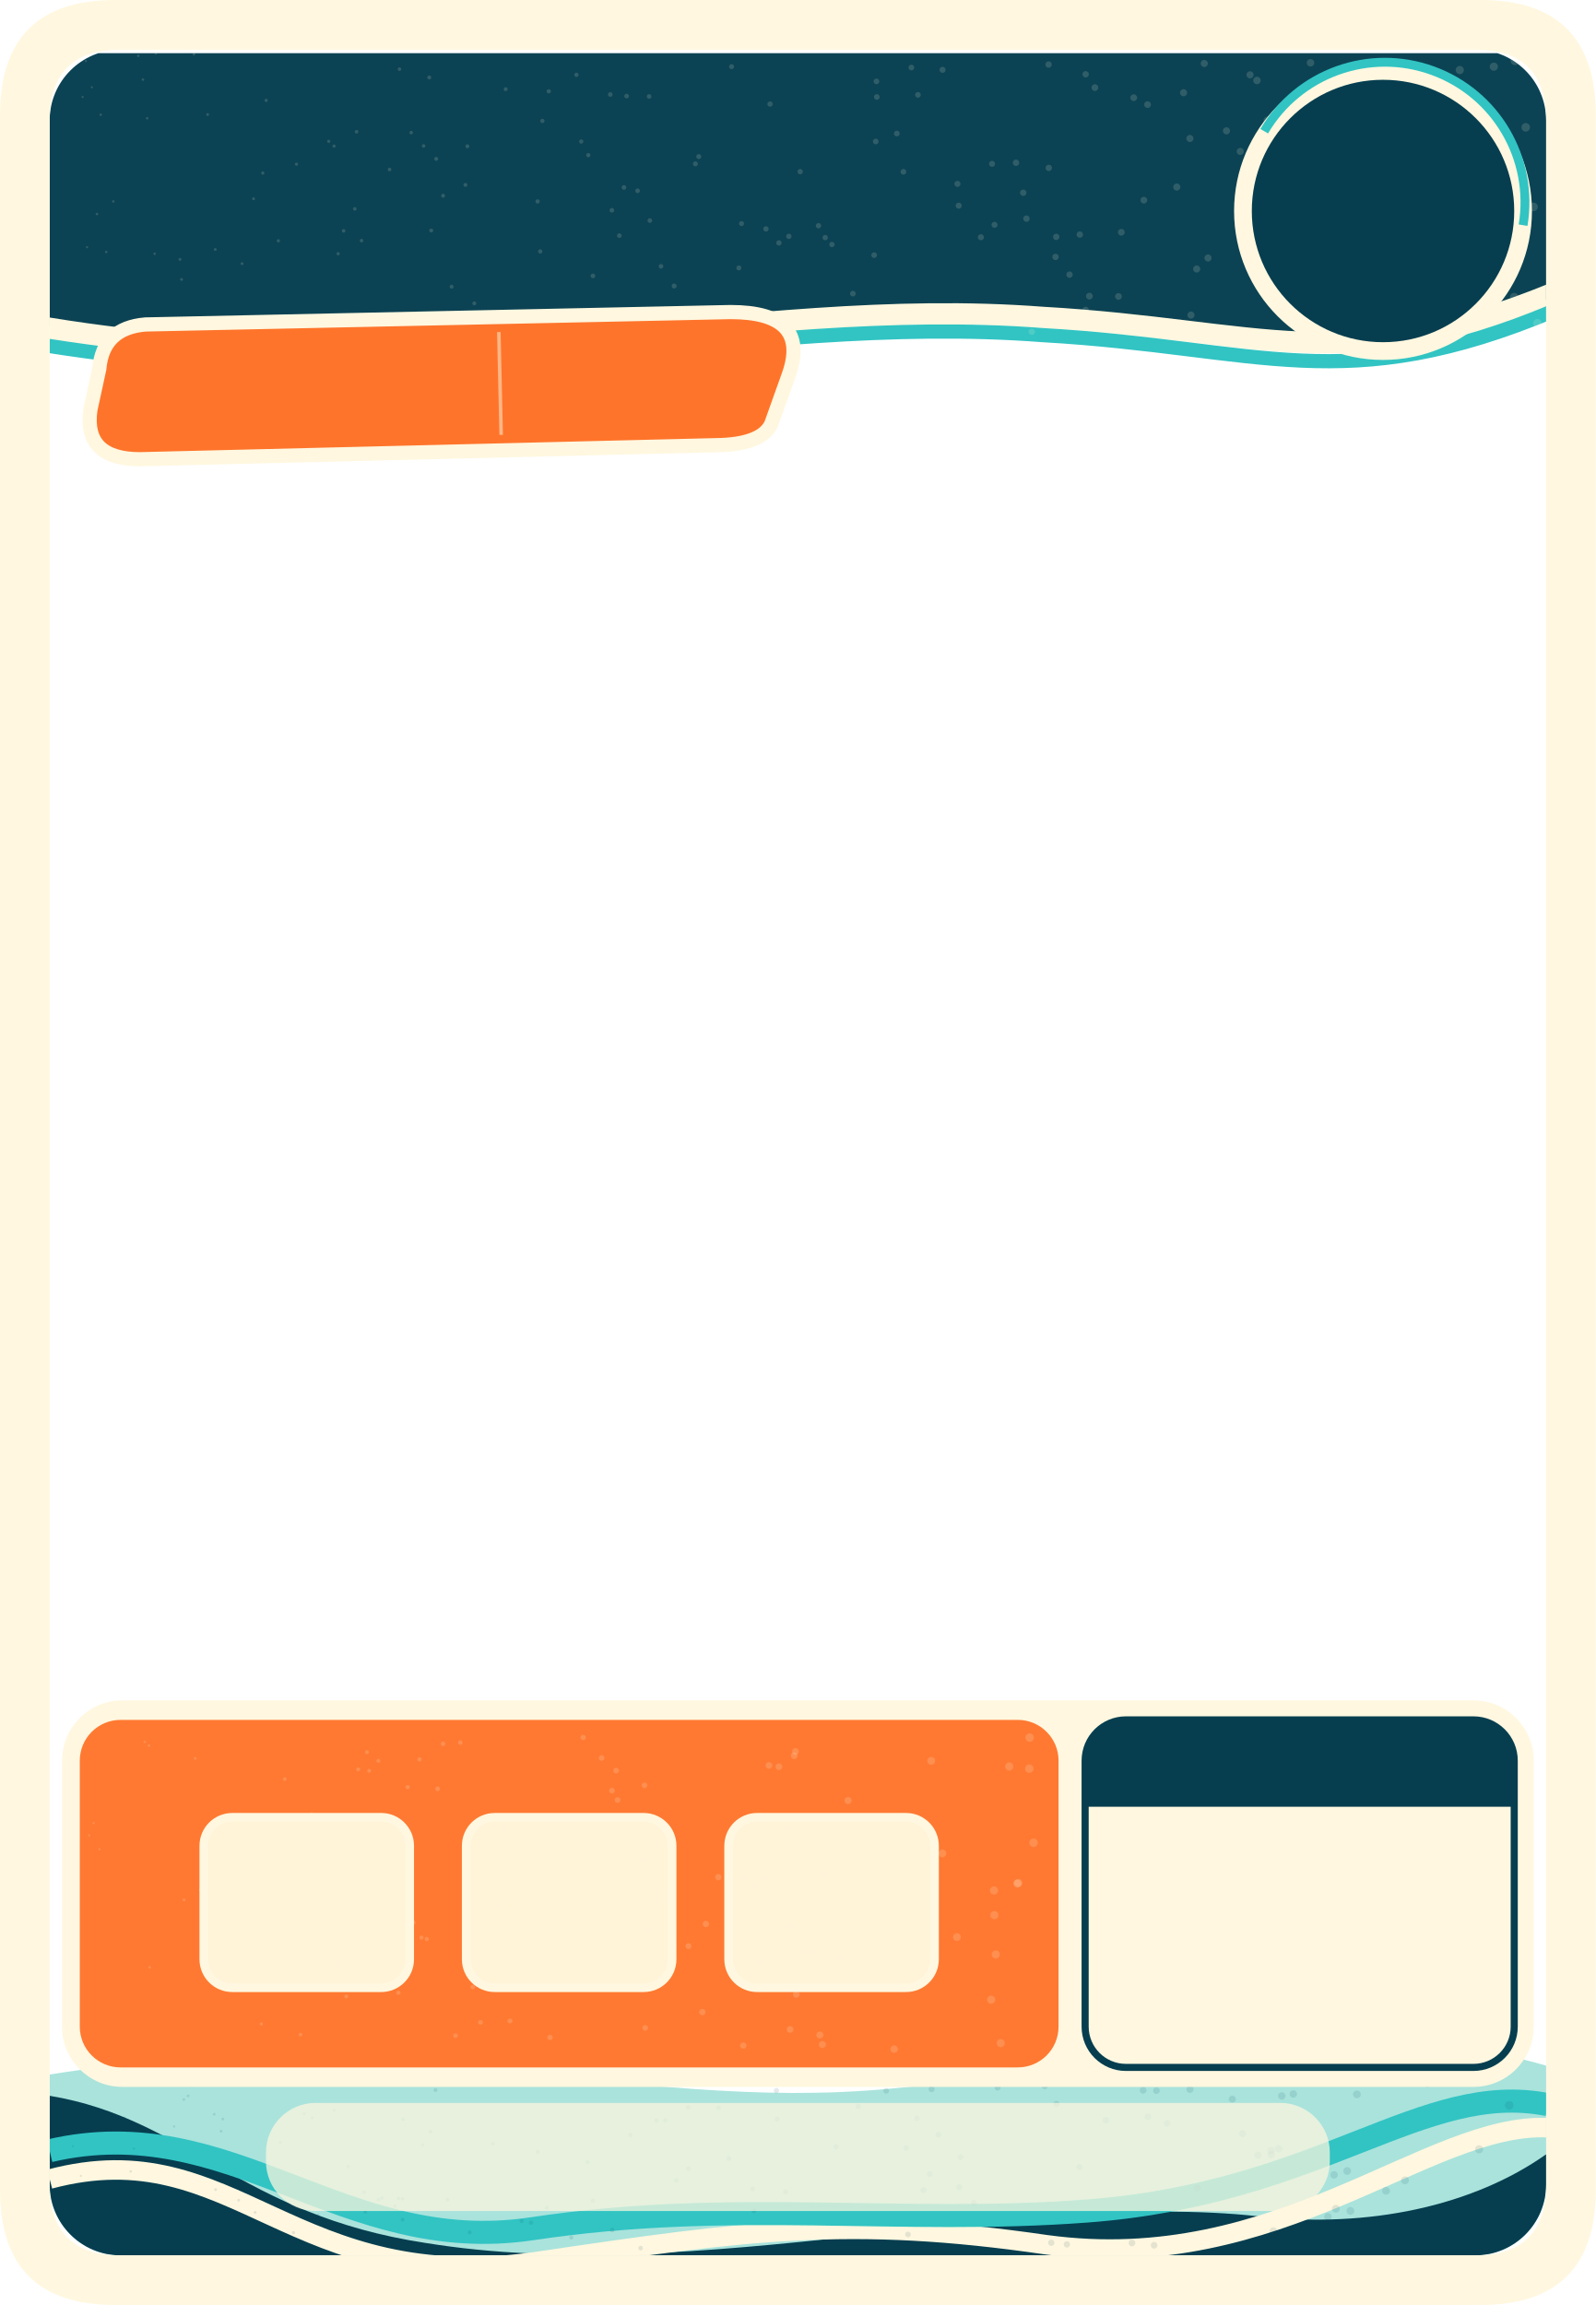
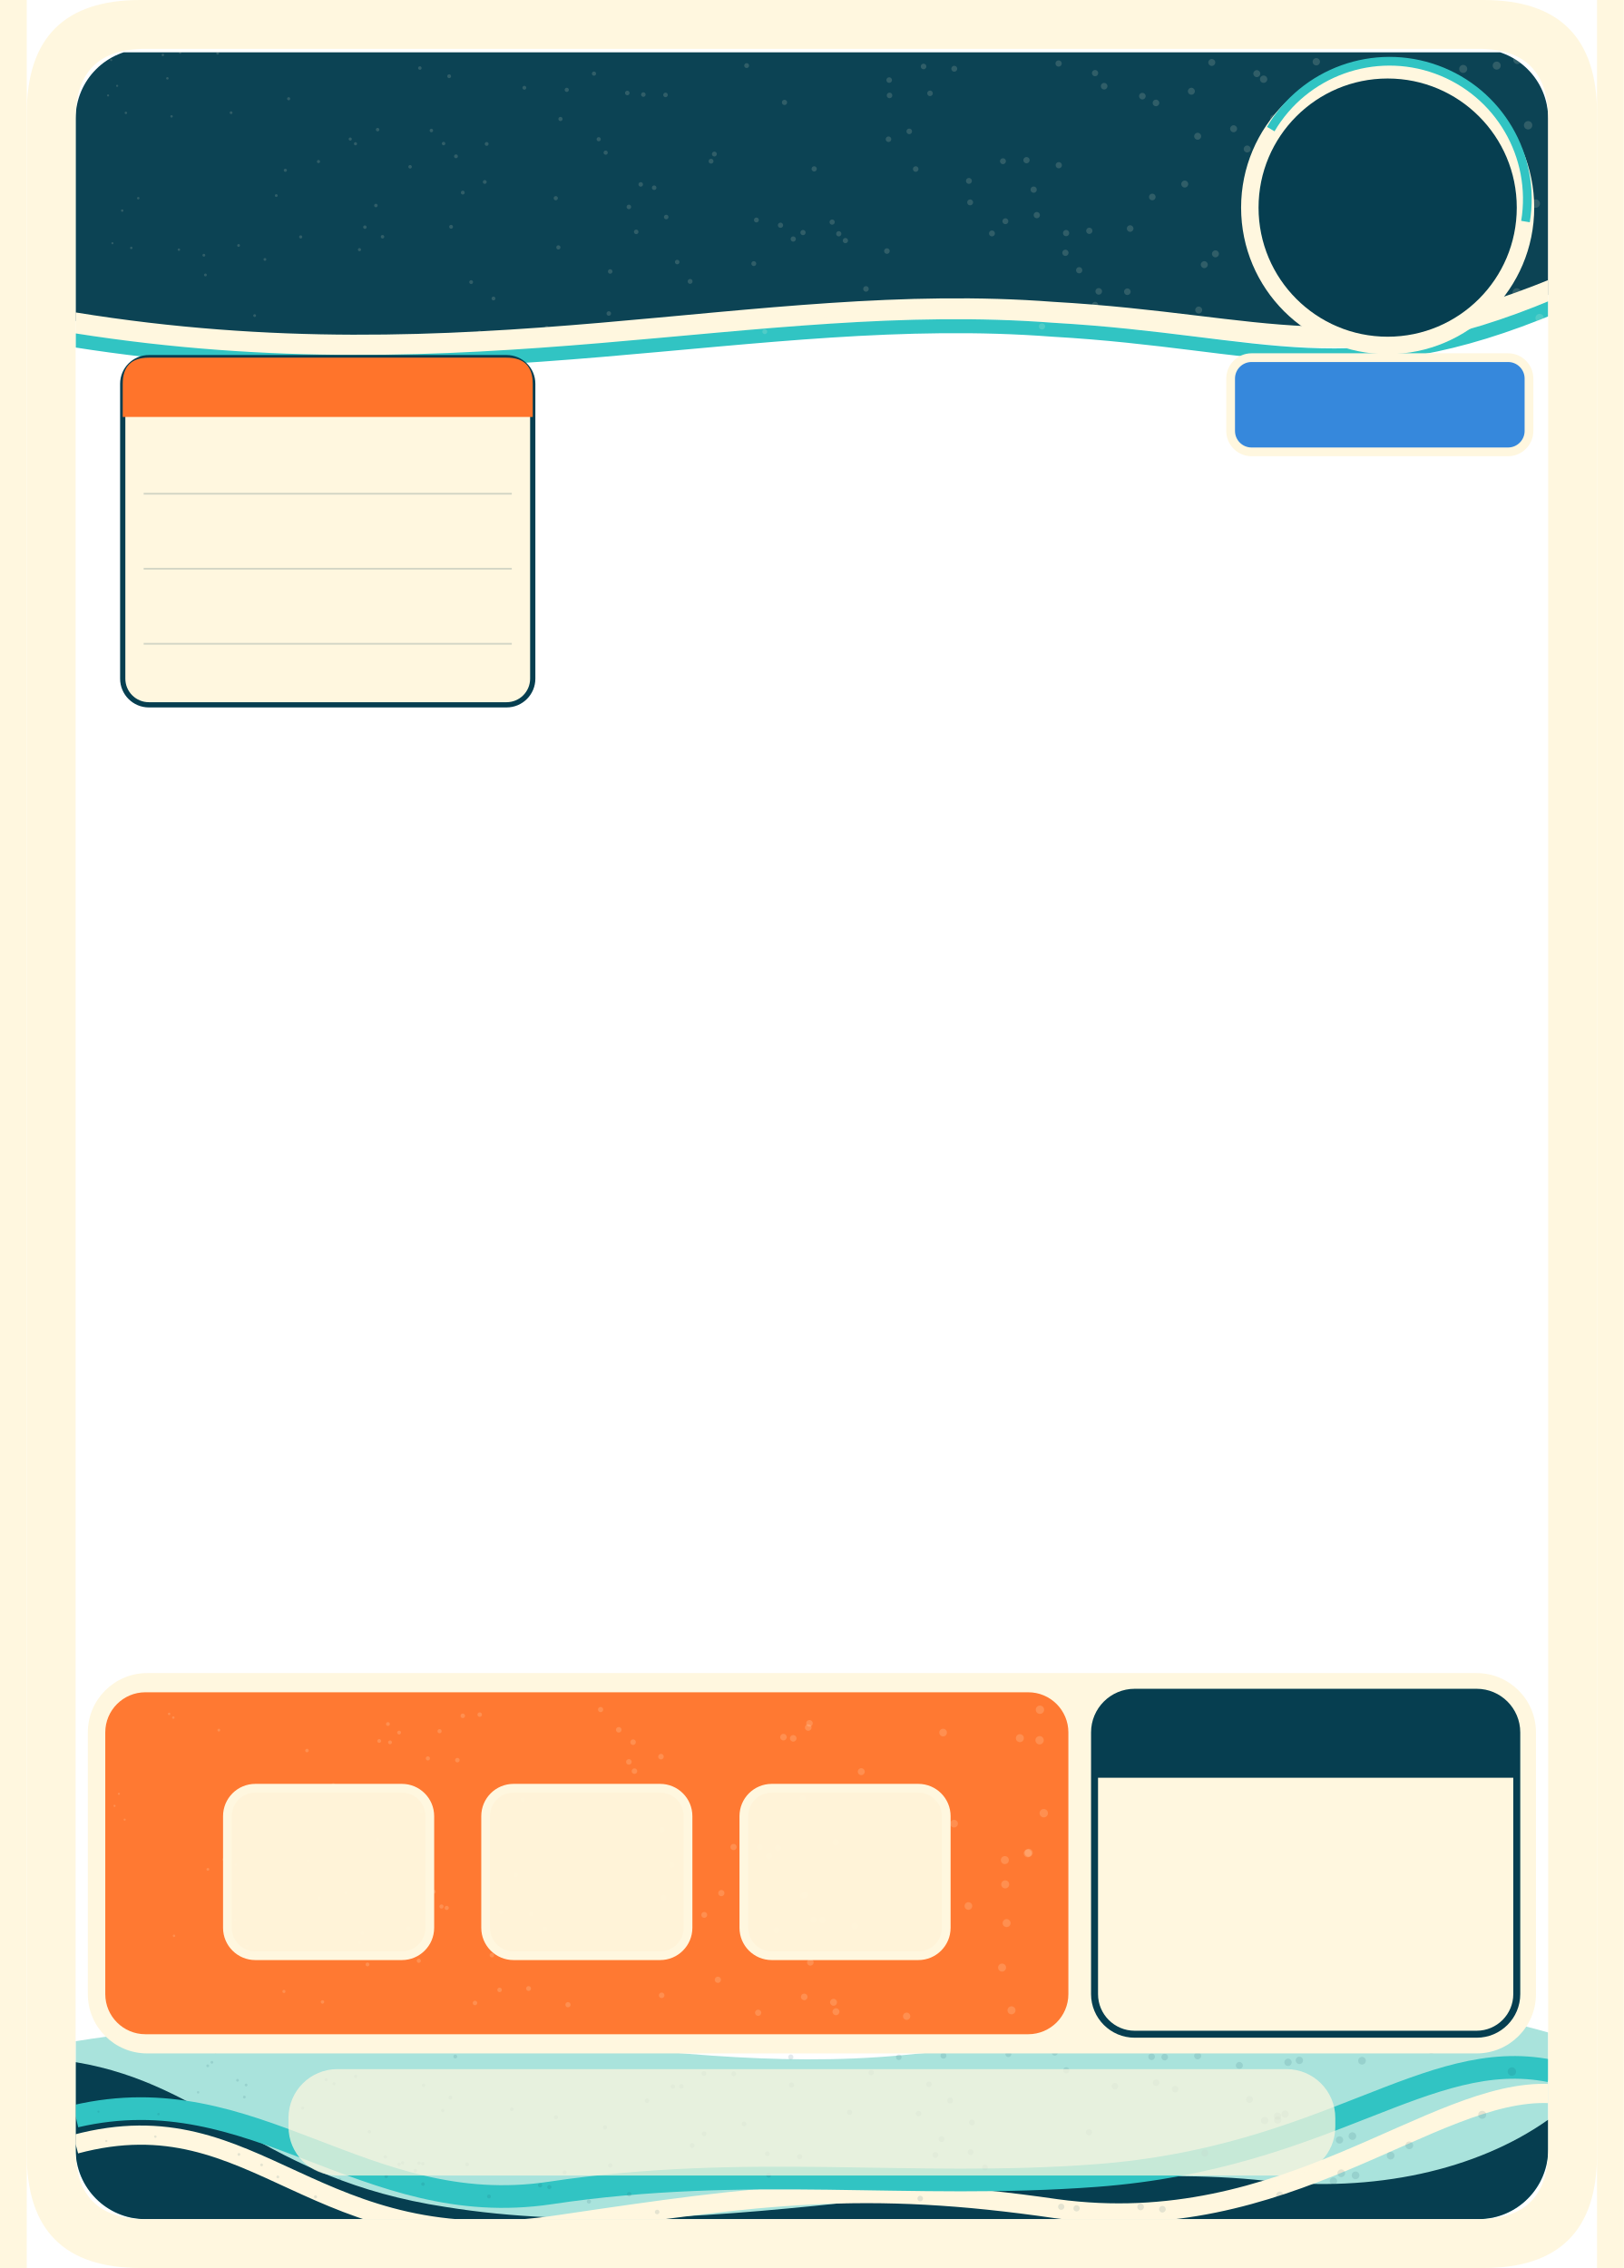
- <svg xmlns="http://www.w3.org/2000/svg" width="900" height="1300" viewBox="0 0 900 1300" role="img">
+ <svg xmlns="http://www.w3.org/2000/svg" width="1008" height="1408" viewBox="-15.341 0 930.682 1300" role="img">
  <defs>
    <clipPath id="inside">
      <rect x="28" y="28" width="844" height="1244" rx="40" />
    </clipPath>
    <clipPath id="score-cap">
      <rect x="612" y="970" width="242" height="196" rx="23" />
    </clipPath>
  </defs>
  <g clip-path="url(#inside)">
    <path d="M28 30H872V169C762 214 673 175 596 177C432 158 290 220 28 184Z" fill="#063e50" fill-opacity=".97" />
    <path d="M27 185C255 222 418 166 588 179C711 186 758 214 877 165" fill="none" stroke="#fff7df" stroke-width="12" />
    <path d="M27 195C255 231 418 176 588 189C711 196 758 225 877 175" fill="none" stroke="#31c4c3" stroke-width="8" />
    <circle cx="231.9" cy="74.8" r="1.0" fill="#fff7df" opacity="0.15" />
    <circle cx="325.1" cy="42.2" r="1.2" fill="#fff7df" opacity="0.15" />
    <circle cx="630.8" cy="167.2" r="1.9" fill="#fff7df" opacity="0.15" />
    <circle cx="101.5" cy="146.3" r="0.8" fill="#fff7df" opacity="0.15" />
    <circle cx="117.1" cy="64.6" r="0.8" fill="#fff7df" opacity="0.15" />
    <circle cx="691.7" cy="73.8" r="2.0" fill="#fff7df" opacity="0.15" />
    <circle cx="331.8" cy="87.5" r="1.2" fill="#fff7df" opacity="0.15" />
    <circle cx="465.4" cy="134.0" r="1.5" fill="#fff7df" opacity="0.15" />
    <circle cx="359.6" cy="107.6" r="1.3" fill="#fff7df" opacity="0.15" />
    <circle cx="591.5" cy="94.7" r="1.8" fill="#fff7df" opacity="0.15" />
    <circle cx="136.5" cy="148.7" r="0.8" fill="#fff7df" opacity="0.15" />
    <circle cx="679.2" cy="35.8" r="2.0" fill="#fff7df" opacity="0.15" />
    <circle cx="285.2" cy="50.3" r="1.1" fill="#fff7df" opacity="0.15" />
    <circle cx="514.0" cy="38.1" r="1.6" fill="#fff7df" opacity="0.15" />
    <circle cx="333.6" cy="179.7" r="1.3" fill="#fff7df" opacity="0.15" />
    <circle cx="707.7" cy="148.0" r="2.1" fill="#fff7df" opacity="0.15" />
    <circle cx="842.5" cy="37.6" r="2.3" fill="#fff7df" opacity="0.15" />
    <circle cx="334.4" cy="155.6" r="1.3" fill="#fff7df" opacity="0.15" />
    <circle cx="56.8" cy="64.7" r="0.7" fill="#fff7df" opacity="0.15" />
    <circle cx="752.0" cy="58.6" r="2.1" fill="#fff7df" opacity="0.15" />
    <circle cx="267.5" cy="171.1" r="1.1" fill="#fff7df" opacity="0.15" />
    <circle cx="660.7" cy="181.9" r="2.0" fill="#fff7df" opacity="0.15" />
    <circle cx="639.4" cy="55.1" r="1.9" fill="#fff7df" opacity="0.15" />
    <circle cx="418.2" cy="126.1" r="1.4" fill="#fff7df" opacity="0.15" />
    <circle cx="509.5" cy="96.9" r="1.6" fill="#fff7df" opacity="0.15" />
    <circle cx="243.2" cy="130.0" r="1.1" fill="#fff7df" opacity="0.15" />
    <circle cx="412.6" cy="37.6" r="1.4" fill="#fff7df" opacity="0.15" />
    <circle cx="667.5" cy="52.3" r="2.0" fill="#fff7df" opacity="0.15" />
    <circle cx="59.9" cy="142.1" r="0.7" fill="#fff7df" opacity="0.15" />
    <circle cx="366.5" cy="124.4" r="1.3" fill="#fff7df" opacity="0.15" />
    <circle cx="264.9" cy="191.2" r="1.1" fill="#fff7df" opacity="0.15" />
    <circle cx="150.1" cy="56.6" r="0.9" fill="#fff7df" opacity="0.15" />
    <circle cx="63.9" cy="113.6" r="0.7" fill="#fff7df" opacity="0.15" />
    <circle cx="263.6" cy="82.5" r="1.1" fill="#fff7df" opacity="0.15" />
    <circle cx="645.1" cy="112.9" r="1.9" fill="#fff7df" opacity="0.15" />
    <circle cx="200.1" cy="117.8" r="1.0" fill="#fff7df" opacity="0.15" />
    <circle cx="193.8" cy="130.2" r="1.0" fill="#fff7df" opacity="0.15" />
    <circle cx="353.4" cy="54.2" r="1.3" fill="#fff7df" opacity="0.15" />
    <circle cx="87.2" cy="143.1" r="0.7" fill="#fff7df" opacity="0.15" />
    <circle cx="854.4" cy="34.3" r="2.4" fill="#fff7df" opacity="0.15" />
    <circle cx="246.0" cy="89.6" r="1.1" fill="#fff7df" opacity="0.15" />
    <circle cx="699.5" cy="85.4" r="2.0" fill="#fff7df" opacity="0.15" />
    <circle cx="298.0" cy="188.0" r="1.2" fill="#fff7df" opacity="0.15" />
    <circle cx="493.0" cy="143.9" r="1.6" fill="#fff7df" opacity="0.15" />
    <circle cx="739.1" cy="35.4" r="2.1" fill="#fff7df" opacity="0.15" />
    <circle cx="573.0" cy="91.8" r="1.8" fill="#fff7df" opacity="0.15" />
    <circle cx="167.2" cy="92.6" r="0.9" fill="#fff7df" opacity="0.15" />
    <circle cx="782.5" cy="108.7" r="2.2" fill="#fff7df" opacity="0.15" />
    <circle cx="835.6" cy="129.6" r="2.3" fill="#fff7df" opacity="0.15" />
    <circle cx="796.0" cy="67.0" r="2.2" fill="#fff7df" opacity="0.15" />
    <circle cx="540.0" cy="103.7" r="1.7" fill="#fff7df" opacity="0.15" />
    <circle cx="121.4" cy="140.7" r="0.8" fill="#fff7df" opacity="0.15" />
    <circle cx="305.9" cy="68.2" r="1.2" fill="#fff7df" opacity="0.15" />
    <circle cx="469.2" cy="137.9" r="1.5" fill="#fff7df" opacity="0.15" />
    <circle cx="432.0" cy="129.1" r="1.5" fill="#fff7df" opacity="0.15" />
    <circle cx="788.6" cy="131.7" r="2.2" fill="#fff7df" opacity="0.15" />
    <circle cx="494.3" cy="45.9" r="1.6" fill="#fff7df" opacity="0.15" />
    <circle cx="681.3" cy="145.5" r="2.0" fill="#fff7df" opacity="0.15" />
    <circle cx="647.2" cy="59.0" r="1.9" fill="#fff7df" opacity="0.15" />
    <circle cx="394.1" cy="88.3" r="1.4" fill="#fff7df" opacity="0.15" />
    <circle cx="87.9" cy="30.1" r="0.7" fill="#fff7df" opacity="0.15" />
    <circle cx="80.6" cy="44.9" r="0.7" fill="#fff7df" opacity="0.15" />
    <circle cx="517.6" cy="179.0" r="1.6" fill="#fff7df" opacity="0.15" />
    <circle cx="392.2" cy="92.4" r="1.4" fill="#fff7df" opacity="0.15" />
    <circle cx="808.1" cy="97.7" r="2.3" fill="#fff7df" opacity="0.15" />
    <circle cx="790.0" cy="153.4" r="2.2" fill="#fff7df" opacity="0.15" />
    <circle cx="366.1" cy="54.4" r="1.3" fill="#fff7df" opacity="0.15" />
    <circle cx="577.1" cy="108.7" r="1.8" fill="#fff7df" opacity="0.15" />
    <circle cx="344.2" cy="53.3" r="1.3" fill="#fff7df" opacity="0.15" />
    <circle cx="303.2" cy="113.6" r="1.2" fill="#fff7df" opacity="0.15" />
    <circle cx="451.3" cy="96.8" r="1.5" fill="#fff7df" opacity="0.15" />
    <circle cx="560.9" cy="126.8" r="1.7" fill="#fff7df" opacity="0.15" />
    <circle cx="249.9" cy="110.4" r="1.1" fill="#fff7df" opacity="0.15" />
    <circle cx="444.9" cy="133.3" r="1.5" fill="#fff7df" opacity="0.15" />
    <circle cx="595.3" cy="144.9" r="1.8" fill="#fff7df" opacity="0.15" />
    <circle cx="674.9" cy="151.7" r="2.0" fill="#fff7df" opacity="0.15" />
    <circle cx="242.1" cy="43.7" r="1.1" fill="#fff7df" opacity="0.15" />
    <circle cx="632.4" cy="131.0" r="1.9" fill="#fff7df" opacity="0.15" />
    <circle cx="493.9" cy="79.8" r="1.6" fill="#fff7df" opacity="0.15" />
    <circle cx="612.3" cy="41.9" r="1.8" fill="#fff7df" opacity="0.15" />
    <circle cx="742.2" cy="52.5" r="2.1" fill="#fff7df" opacity="0.15" />
    <circle cx="639.9" cy="186.2" r="1.9" fill="#fff7df" opacity="0.15" />
    <circle cx="708.9" cy="45.4" r="2.1" fill="#fff7df" opacity="0.15" />
    <circle cx="854.0" cy="167.6" r="2.4" fill="#fff7df" opacity="0.15" />
    <circle cx="219.7" cy="95.6" r="1.0" fill="#fff7df" opacity="0.15" />
    <circle cx="266.0" cy="190.7" r="1.1" fill="#fff7df" opacity="0.15" />
    <circle cx="143.0" cy="112.1" r="0.8" fill="#fff7df" opacity="0.15" />
    <circle cx="157.0" cy="135.8" r="0.9" fill="#fff7df" opacity="0.15" />
    <circle cx="779.2" cy="126.8" r="2.2" fill="#fff7df" opacity="0.15" />
    <circle cx="102.4" cy="157.6" r="0.8" fill="#fff7df" opacity="0.15" />
    <circle cx="78.0" cy="31.5" r="0.7" fill="#fff7df" opacity="0.15" />
    <circle cx="864.9" cy="116.7" r="2.4" fill="#fff7df" opacity="0.15" />
    <circle cx="148.2" cy="97.6" r="0.9" fill="#fff7df" opacity="0.15" />
    <circle cx="46.6" cy="54.7" r="0.6" fill="#fff7df" opacity="0.15" />
    <circle cx="494.5" cy="54.7" r="1.6" fill="#fff7df" opacity="0.15" />
    <circle cx="201.1" cy="74.3" r="1.0" fill="#fff7df" opacity="0.15" />
    <circle cx="309.5" cy="51.5" r="1.2" fill="#fff7df" opacity="0.15" />
    <circle cx="595.7" cy="133.6" r="1.8" fill="#fff7df" opacity="0.15" />
    <circle cx="434.3" cy="58.7" r="1.5" fill="#fff7df" opacity="0.15" />
    <circle cx="304.7" cy="141.8" r="1.2" fill="#fff7df" opacity="0.15" />
    <circle cx="854.4" cy="146.9" r="2.4" fill="#fff7df" opacity="0.15" />
    <circle cx="203.9" cy="135.7" r="1.0" fill="#fff7df" opacity="0.15" />
    <circle cx="725.9" cy="61.3" r="2.1" fill="#fff7df" opacity="0.15" />
    <circle cx="48.4" cy="34.4" r="0.6" fill="#fff7df" opacity="0.15" />
    <circle cx="578.9" cy="123.3" r="1.8" fill="#fff7df" opacity="0.15" />
    <circle cx="461.6" cy="127.3" r="1.5" fill="#fff7df" opacity="0.15" />
    <circle cx="671.7" cy="177.7" r="2.0" fill="#fff7df" opacity="0.15" />
    <circle cx="559.5" cy="92.4" r="1.7" fill="#fff7df" opacity="0.15" />
    <circle cx="603.2" cy="154.9" r="1.8" fill="#fff7df" opacity="0.15" />
    <circle cx="617.5" cy="49.4" r="1.9" fill="#fff7df" opacity="0.15" />
    <circle cx="458.3" cy="183.4" r="1.5" fill="#fff7df" opacity="0.15" />
    <circle cx="83.0" cy="66.7" r="0.7" fill="#fff7df" opacity="0.15" />
    <circle cx="612.3" cy="174.8" r="1.8" fill="#fff7df" opacity="0.15" />
    <circle cx="762.9" cy="88.2" r="2.2" fill="#fff7df" opacity="0.15" />
    <circle cx="49.1" cy="139.4" r="0.6" fill="#fff7df" opacity="0.15" />
    <circle cx="867.1" cy="182.3" r="2.4" fill="#fff7df" opacity="0.15" />
    <circle cx="820.3" cy="100.5" r="2.3" fill="#fff7df" opacity="0.15" />
    <circle cx="238.9" cy="82.3" r="1.0" fill="#fff7df" opacity="0.15" />
    <circle cx="439.3" cy="137.0" r="1.5" fill="#fff7df" opacity="0.15" />
    <circle cx="351.9" cy="105.7" r="1.3" fill="#fff7df" opacity="0.15" />
    <circle cx="416.7" cy="151.1" r="1.4" fill="#fff7df" opacity="0.15" />
    <circle cx="505.8" cy="75.3" r="1.6" fill="#fff7df" opacity="0.15" />
    <circle cx="553.2" cy="133.8" r="1.7" fill="#fff7df" opacity="0.15" />
    <circle cx="259.5" cy="190.5" r="1.1" fill="#fff7df" opacity="0.15" />
    <circle cx="54.7" cy="120.7" r="0.7" fill="#fff7df" opacity="0.15" />
    <circle cx="714.7" cy="67.9" r="2.1" fill="#fff7df" opacity="0.15" />
    <circle cx="705.0" cy="42.2" r="2.0" fill="#fff7df" opacity="0.15" />
    <circle cx="827.6" cy="141.6" r="2.3" fill="#fff7df" opacity="0.15" />
    <circle cx="823.3" cy="39.5" r="2.3" fill="#fff7df" opacity="0.15" />
    <circle cx="262.5" cy="104.3" r="1.1" fill="#fff7df" opacity="0.15" />
    <circle cx="860.5" cy="71.8" r="2.4" fill="#fff7df" opacity="0.15" />
    <circle cx="345.1" cy="118.6" r="1.3" fill="#fff7df" opacity="0.15" />
    <circle cx="540.7" cy="116.0" r="1.7" fill="#fff7df" opacity="0.15" />
    <circle cx="768.5" cy="44.9" r="2.2" fill="#fff7df" opacity="0.15" />
    <circle cx="423.0" cy="190.1" r="1.4" fill="#fff7df" opacity="0.15" />
    <circle cx="830.3" cy="68.6" r="2.3" fill="#fff7df" opacity="0.15" />
    <circle cx="810.5" cy="122.1" r="2.3" fill="#fff7df" opacity="0.15" />
    <circle cx="753.8" cy="158.5" r="2.2" fill="#fff7df" opacity="0.15" />
    <circle cx="380.2" cy="161.3" r="1.4" fill="#fff7df" opacity="0.15" />
    <circle cx="531.6" cy="39.4" r="1.7" fill="#fff7df" opacity="0.15" />
    <circle cx="481.0" cy="165.6" r="1.6" fill="#fff7df" opacity="0.15" />
    <circle cx="663.7" cy="105.5" r="2.0" fill="#fff7df" opacity="0.15" />
    <circle cx="254.7" cy="161.7" r="1.1" fill="#fff7df" opacity="0.15" />
    <circle cx="130.6" cy="180.9" r="0.8" fill="#fff7df" opacity="0.15" />
    <circle cx="706.0" cy="95.4" r="2.0" fill="#fff7df" opacity="0.15" />
    <circle cx="591.4" cy="36.4" r="1.8" fill="#fff7df" opacity="0.15" />
    <circle cx="776.4" cy="189.5" r="2.2" fill="#fff7df" opacity="0.15" />
    <circle cx="808.0" cy="106.7" r="2.3" fill="#fff7df" opacity="0.15" />
    <circle cx="609.0" cy="132.3" r="1.8" fill="#fff7df" opacity="0.15" />
    <circle cx="785.8" cy="81.2" r="2.2" fill="#fff7df" opacity="0.15" />
    <circle cx="517.7" cy="53.5" r="1.6" fill="#fff7df" opacity="0.15" />
    <circle cx="51.8" cy="49.2" r="0.6" fill="#fff7df" opacity="0.15" />
    <circle cx="349.3" cy="132.9" r="1.3" fill="#fff7df" opacity="0.15" />
    <circle cx="740.4" cy="172.1" r="2.1" fill="#fff7df" opacity="0.15" />
    <circle cx="770.9" cy="99.1" r="2.2" fill="#fff7df" opacity="0.15" />
    <circle cx="327.8" cy="79.8" r="1.2" fill="#fff7df" opacity="0.15" />
    <circle cx="671.1" cy="78.1" r="2.0" fill="#fff7df" opacity="0.15" />
    <circle cx="225.3" cy="39.0" r="1.0" fill="#fff7df" opacity="0.15" />
    <circle cx="188.4" cy="82.4" r="0.9" fill="#fff7df" opacity="0.15" />
    <circle cx="372.8" cy="150.2" r="1.3" fill="#fff7df" opacity="0.15" />
    <circle cx="614.4" cy="167.0" r="1.9" fill="#fff7df" opacity="0.15" />
    <circle cx="581.9" cy="187.1" r="1.8" fill="#fff7df" opacity="0.15" />
    <circle cx="185.4" cy="79.7" r="0.9" fill="#fff7df" opacity="0.15" />
    <circle cx="190.7" cy="143.1" r="0.9" fill="#fff7df" opacity="0.15" />
    <circle cx="109.4" cy="30.5" r="0.8" fill="#fff7df" opacity="0.15" />
-     <path d="M82 183L412 176Q457 176 445 211L435 239Q430 250 407 251L79 259Q47 259 51 231L56 208Q58 185 82 183Z" fill="#ff742b" stroke="#fff7df" stroke-width="8" />
-     <g transform="rotate(-1.3 250 217)">
-       <path d="M282 188V246" stroke="#fff7df" stroke-width="2" opacity=".5" />
-     </g>
+     <rect x="55" y="205" width="235" height="199" rx="15" fill="#fff7df" stroke="#063e50" stroke-width="3" />
+     <path d="M70 205H275Q290 205 290 220V239H55V220Q55 205 70 205" fill="#ff742b" />
+     <path d="M67 283H278" stroke="#063e50" stroke-opacity=".18" />
+     <path d="M67 326H278" stroke="#063e50" stroke-opacity=".18" />
+     <path d="M67 369H278" stroke="#063e50" stroke-opacity=".18" />
+     <rect x="690" y="205" width="171" height="54" rx="12" fill="#3688dc" stroke="#fff7df" stroke-width="5" />
    <circle cx="780" cy="119" r="79" fill="#063e50" stroke="#fff7df" stroke-width="10" />
    <path d="M713 74A79 79 0 0 1 859 127" fill="none" stroke="#31c4c3" stroke-width="5" />
    <path d="M28 1170C223 1139 354 1192 502 1178C652 1164 750 1130 872 1165V1273H28Z" fill="#a6e2da" fill-opacity=".96" />
    <path d="M28 1182C106 1195 135 1249 240 1265C394 1290 574 1235 710 1250C772 1257 831 1244 872 1215V1273H28Z" fill="#063e50" />
    <path d="M28 1229C133 1201 164 1297 306 1275C421 1258 480 1250 590 1266C722 1284 805 1197 873 1200" stroke="#fff7df" stroke-width="11" fill="none" />
    <path d="M28 1213C131 1189 193 1273 300 1257C413 1240 507 1255 613 1247C746 1237 802 1173 873 1187" stroke="#31c4c3" stroke-width="13" fill="none" />
    <circle cx="245.6" cy="1178.8" r="1.1" fill="#063e50" opacity="0.11" />
    <circle cx="121.6" cy="1234.9" r="0.8" fill="#063e50" opacity="0.11" />
    <circle cx="623.7" cy="1195.8" r="1.9" fill="#063e50" opacity="0.11" />
    <circle cx="188.5" cy="1190.2" r="0.9" fill="#063e50" opacity="0.11" />
    <circle cx="424.5" cy="1234.5" r="1.4" fill="#063e50" opacity="0.11" />
    <circle cx="739.1" cy="1173.4" r="2.1" fill="#063e50" opacity="0.11" />
    <circle cx="355.5" cy="1204.1" r="1.3" fill="#063e50" opacity="0.11" />
    <circle cx="120.8" cy="1192.4" r="0.8" fill="#063e50" opacity="0.11" />
    <circle cx="722.9" cy="1182.1" r="2.1" fill="#063e50" opacity="0.11" />
    <circle cx="205.5" cy="1236.3" r="1.0" fill="#063e50" opacity="0.11" />
    <circle cx="158.1" cy="1208.3" r="0.9" fill="#063e50" opacity="0.11" />
    <circle cx="805.0" cy="1174.9" r="2.3" fill="#063e50" opacity="0.11" />
    <circle cx="227.0" cy="1240.2" r="1.0" fill="#063e50" opacity="0.11" />
    <circle cx="658.2" cy="1197.5" r="1.9" fill="#063e50" opacity="0.11" />
    <circle cx="345.3" cy="1257.7" r="1.3" fill="#063e50" opacity="0.11" />
    <circle cx="438.3" cy="1195.1" r="1.5" fill="#063e50" opacity="0.11" />
    <circle cx="388.2" cy="1223.1" r="1.4" fill="#063e50" opacity="0.11" />
    <circle cx="73.7" cy="1224.7" r="0.7" fill="#063e50" opacity="0.11" />
    <circle cx="36.7" cy="1246.1" r="0.6" fill="#063e50" opacity="0.11" />
    <circle cx="529.2" cy="1204.0" r="1.7" fill="#063e50" opacity="0.11" />
    <circle cx="70.2" cy="1194.3" r="0.7" fill="#063e50" opacity="0.11" />
    <circle cx="242.8" cy="1202.3" r="1.1" fill="#063e50" opacity="0.11" />
    <circle cx="106.1" cy="1182.1" r="0.8" fill="#063e50" opacity="0.11" />
    <circle cx="143.9" cy="1247.8" r="0.8" fill="#063e50" opacity="0.11" />
    <circle cx="98.2" cy="1199.3" r="0.7" fill="#063e50" opacity="0.11" />
    <circle cx="308.3" cy="1245.2" r="1.2" fill="#063e50" opacity="0.11" />
    <circle cx="512.1" cy="1260.2" r="1.6" fill="#063e50" opacity="0.11" />
    <circle cx="75.5" cy="1211.8" r="0.7" fill="#063e50" opacity="0.11" />
    <circle cx="511.1" cy="1211.5" r="1.6" fill="#063e50" opacity="0.11" />
    <circle cx="224.8" cy="1239.9" r="1.0" fill="#063e50" opacity="0.11" />
    <circle cx="411.1" cy="1217.4" r="1.4" fill="#063e50" opacity="0.11" />
    <circle cx="134.6" cy="1240.9" r="0.8" fill="#063e50" opacity="0.11" />
    <circle cx="595.8" cy="1186.7" r="1.8" fill="#063e50" opacity="0.11" />
    <circle cx="701.5" cy="1268.4" r="2.0" fill="#063e50" opacity="0.11" />
    <circle cx="213.4" cy="1240.6" r="1.0" fill="#063e50" opacity="0.11" />
    <circle cx="484.0" cy="1188.0" r="1.6" fill="#063e50" opacity="0.11" />
    <circle cx="864.2" cy="1227.9" r="2.4" fill="#063e50" opacity="0.11" />
    <circle cx="467.3" cy="1265.3" r="1.5" fill="#063e50" opacity="0.11" />
    <circle cx="541.0" cy="1233.6" r="1.7" fill="#063e50" opacity="0.11" />
    <circle cx="294.2" cy="1252.6" r="1.2" fill="#063e50" opacity="0.11" />
    <circle cx="252.4" cy="1240.6" r="1.1" fill="#063e50" opacity="0.11" />
    <circle cx="98.1" cy="1248.1" r="0.7" fill="#063e50" opacity="0.11" />
    <circle cx="608.8" cy="1222.2" r="1.8" fill="#063e50" opacity="0.11" />
    <circle cx="443.0" cy="1236.2" r="1.5" fill="#063e50" opacity="0.11" />
    <circle cx="303.3" cy="1213.6" r="1.2" fill="#063e50" opacity="0.11" />
    <circle cx="647.3" cy="1193.8" r="1.9" fill="#063e50" opacity="0.11" />
    <circle cx="227.1" cy="1251.9" r="1.0" fill="#063e50" opacity="0.11" />
    <circle cx="176.1" cy="1194.4" r="0.9" fill="#063e50" opacity="0.11" />
    <circle cx="370.3" cy="1196.0" r="1.3" fill="#063e50" opacity="0.11" />
    <circle cx="437.9" cy="1179.1" r="1.5" fill="#063e50" opacity="0.11" />
    <circle cx="388.1" cy="1188.5" r="1.4" fill="#063e50" opacity="0.11" />
    <circle cx="331.4" cy="1219.4" r="1.2" fill="#063e50" opacity="0.11" />
    <circle cx="644.7" cy="1178.9" r="1.9" fill="#063e50" opacity="0.11" />
    <circle cx="98.0" cy="1268.9" r="0.7" fill="#063e50" opacity="0.11" />
    <circle cx="753.4" cy="1245.7" r="2.2" fill="#063e50" opacity="0.11" />
    <circle cx="525.4" cy="1178.3" r="1.7" fill="#063e50" opacity="0.11" />
    <circle cx="405.2" cy="1188.7" r="1.4" fill="#063e50" opacity="0.11" />
    <circle cx="718.2" cy="1258.3" r="2.1" fill="#063e50" opacity="0.11" />
    <circle cx="765.3" cy="1181.2" r="2.2" fill="#063e50" opacity="0.11" />
    <circle cx="381.4" cy="1229.8" r="1.4" fill="#063e50" opacity="0.11" />
    <circle cx="729.4" cy="1181.0" r="2.1" fill="#063e50" opacity="0.11" />
    <circle cx="171.6" cy="1192.1" r="0.9" fill="#063e50" opacity="0.11" />
    <circle cx="179.4" cy="1249.3" r="0.9" fill="#063e50" opacity="0.11" />
    <circle cx="601.7" cy="1265.8" r="1.8" fill="#063e50" opacity="0.11" />
    <circle cx="748.9" cy="1250.2" r="2.1" fill="#063e50" opacity="0.11" />
    <circle cx="196.4" cy="1221.9" r="1.0" fill="#063e50" opacity="0.11" />
    <circle cx="700.8" cy="1203.4" r="2.0" fill="#063e50" opacity="0.11" />
    <circle cx="520.8" cy="1235.2" r="1.7" fill="#063e50" opacity="0.11" />
    <circle cx="45.6" cy="1227.2" r="0.6" fill="#063e50" opacity="0.11" />
    <circle cx="721.2" cy="1211.8" r="2.1" fill="#063e50" opacity="0.11" />
    <circle cx="322.2" cy="1261.9" r="1.2" fill="#063e50" opacity="0.11" />
    <circle cx="541.7" cy="1216.6" r="1.7" fill="#063e50" opacity="0.11" />
    <circle cx="471.6" cy="1210.8" r="1.5" fill="#063e50" opacity="0.11" />
    <circle cx="752.4" cy="1226.6" r="2.1" fill="#063e50" opacity="0.11" />
    <circle cx="524.3" cy="1226.1" r="1.7" fill="#063e50" opacity="0.11" />
    <circle cx="215.4" cy="1239.7" r="1.0" fill="#063e50" opacity="0.11" />
    <circle cx="671.1" cy="1178.4" r="2.0" fill="#063e50" opacity="0.11" />
    <circle cx="784.2" cy="1253.4" r="2.2" fill="#063e50" opacity="0.11" />
    <circle cx="299.5" cy="1253.6" r="1.2" fill="#063e50" opacity="0.11" />
    <circle cx="361.3" cy="1267.9" r="1.3" fill="#063e50" opacity="0.11" />
    <circle cx="104.7" cy="1221.3" r="0.8" fill="#063e50" opacity="0.11" />
    <circle cx="851.2" cy="1187.4" r="2.4" fill="#063e50" opacity="0.11" />
    <circle cx="517.1" cy="1194.7" r="1.6" fill="#063e50" opacity="0.11" />
    <circle cx="831.9" cy="1238.7" r="2.3" fill="#063e50" opacity="0.11" />
    <circle cx="816.2" cy="1270.9" r="2.3" fill="#063e50" opacity="0.11" />
    <circle cx="103.7" cy="1184.1" r="0.8" fill="#063e50" opacity="0.11" />
    <circle cx="151.8" cy="1172.4" r="0.9" fill="#063e50" opacity="0.11" />
    <circle cx="638.4" cy="1265.0" r="1.9" fill="#063e50" opacity="0.11" />
    <circle cx="222.7" cy="1244.2" r="1.0" fill="#063e50" opacity="0.11" />
    <circle cx="425.2" cy="1246.8" r="1.4" fill="#063e50" opacity="0.11" />
    <circle cx="334.4" cy="1241.2" r="1.3" fill="#063e50" opacity="0.11" />
    <circle cx="440.0" cy="1173.5" r="1.5" fill="#063e50" opacity="0.11" />
    <circle cx="125.7" cy="1195.1" r="0.8" fill="#063e50" opacity="0.11" />
    <circle cx="652.2" cy="1179.1" r="1.9" fill="#063e50" opacity="0.11" />
    <circle cx="264.9" cy="1259.0" r="1.1" fill="#063e50" opacity="0.11" />
    <circle cx="675.2" cy="1234.1" r="2.0" fill="#063e50" opacity="0.11" />
    <circle cx="866.3" cy="1266.3" r="2.4" fill="#063e50" opacity="0.11" />
    <circle cx="717.0" cy="1215.2" r="2.1" fill="#063e50" opacity="0.11" />
    <circle cx="108.2" cy="1176.2" r="0.8" fill="#063e50" opacity="0.11" />
    <circle cx="375.2" cy="1195.9" r="1.3" fill="#063e50" opacity="0.11" />
    <circle cx="781.7" cy="1235.6" r="2.2" fill="#063e50" opacity="0.11" />
    <circle cx="592.9" cy="1264.9" r="1.8" fill="#063e50" opacity="0.11" />
    <circle cx="792.4" cy="1229.7" r="2.2" fill="#063e50" opacity="0.11" />
    <circle cx="860.9" cy="1235.1" r="2.4" fill="#063e50" opacity="0.11" />
    <circle cx="124.7" cy="1202.0" r="0.8" fill="#063e50" opacity="0.11" />
    <circle cx="761.6" cy="1246.9" r="2.2" fill="#063e50" opacity="0.11" />
    <circle cx="709.5" cy="1215.5" r="2.1" fill="#063e50" opacity="0.11" />
    <circle cx="41.1" cy="1210.4" r="0.6" fill="#063e50" opacity="0.11" />
    <circle cx="206.0" cy="1247.5" r="1.0" fill="#063e50" opacity="0.11" />
    <circle cx="843.3" cy="1171.2" r="2.3" fill="#063e50" opacity="0.11" />
    <circle cx="238.4" cy="1209.7" r="1.0" fill="#063e50" opacity="0.11" />
    <circle cx="834.2" cy="1212.2" r="2.3" fill="#063e50" opacity="0.11" />
    <circle cx="278.0" cy="1209.0" r="1.1" fill="#063e50" opacity="0.11" />
    <circle cx="589.2" cy="1176.5" r="1.8" fill="#063e50" opacity="0.11" />
    <circle cx="650.9" cy="1266.3" r="1.9" fill="#063e50" opacity="0.11" />
    <circle cx="111.9" cy="1241.9" r="0.8" fill="#063e50" opacity="0.11" />
    <circle cx="562.6" cy="1177.4" r="1.7" fill="#063e50" opacity="0.11" />
    <circle cx="716.9" cy="1212.9" r="2.1" fill="#063e50" opacity="0.11" />
    <circle cx="759.8" cy="1224.4" r="2.2" fill="#063e50" opacity="0.11" />
    <circle cx="165.5" cy="1259.2" r="0.9" fill="#063e50" opacity="0.11" />
    <circle cx="499.8" cy="1179.2" r="1.6" fill="#063e50" opacity="0.11" />
    <circle cx="227.4" cy="1195.3" r="1.0" fill="#063e50" opacity="0.11" />
    <circle cx="549.2" cy="1242.4" r="1.7" fill="#063e50" opacity="0.11" />
    <circle cx="695.0" cy="1183.9" r="2.0" fill="#063e50" opacity="0.11" />
    <circle cx="620.4" cy="1173.4" r="1.9" fill="#063e50" opacity="0.11" />
    <rect x="35" y="959" width="830" height="218" rx="34" fill="#fff7df" />
    <rect x="45" y="970" width="552" height="196" rx="23" fill="#ff742b" fill-opacity=".96" />
    <circle cx="192.3" cy="1108.1" r="1.1" fill="#fff7df" opacity="0.17" />
    <circle cx="284.3" cy="1031.6" r="1.4" fill="#fff7df" opacity="0.17" />
    <circle cx="429.7" cy="1106.4" r="1.9" fill="#fff7df" opacity="0.17" />
    <circle cx="561.6" cy="1102.3" r="2.3" fill="#fff7df" opacity="0.17" />
    <circle cx="388.3" cy="1097.6" r="1.7" fill="#fff7df" opacity="0.17" />
    <circle cx="56.1" cy="1043.0" r="0.6" fill="#fff7df" opacity="0.17" />
    <circle cx="574.3" cy="1062.0" r="2.3" fill="#fff7df" opacity="0.17" />
    <circle cx="167.7" cy="1088.0" r="1.0" fill="#fff7df" opacity="0.17" />
    <circle cx="364.1" cy="1048.8" r="1.6" fill="#fff7df" opacity="0.17" />
    <circle cx="365.1" cy="1087.7" r="1.7" fill="#fff7df" opacity="0.17" />
    <circle cx="369.7" cy="1069.0" r="1.7" fill="#fff7df" opacity="0.17" />
    <circle cx="582.9" cy="1039.3" r="2.4" fill="#fff7df" opacity="0.17" />
    <circle cx="237.7" cy="1092.8" r="1.2" fill="#fff7df" opacity="0.17" />
    <circle cx="339.3" cy="991.5" r="1.6" fill="#fff7df" opacity="0.17" />
    <circle cx="564.4" cy="1152.3" r="2.3" fill="#fff7df" opacity="0.17" />
    <circle cx="84.0" cy="984.5" r="0.7" fill="#fff7df" opacity="0.17" />
    <circle cx="463.7" cy="1056.0" r="2.0" fill="#fff7df" opacity="0.17" />
    <circle cx="160.6" cy="1003.4" r="1.0" fill="#fff7df" opacity="0.17" />
    <circle cx="280.2" cy="1074.7" r="1.4" fill="#fff7df" opacity="0.17" />
    <circle cx="463.8" cy="1153.1" r="2.0" fill="#fff7df" opacity="0.17" />
    <circle cx="175.7" cy="1023.1" r="1.0" fill="#fff7df" opacity="0.17" />
    <circle cx="226.0" cy="1038.1" r="1.2" fill="#fff7df" opacity="0.17" />
    <circle cx="569.2" cy="996.3" r="2.3" fill="#fff7df" opacity="0.17" />
    <circle cx="202.0" cy="997.9" r="1.1" fill="#fff7df" opacity="0.17" />
    <circle cx="289.1" cy="1097.1" r="1.4" fill="#fff7df" opacity="0.17" />
    <circle cx="478.3" cy="1015.5" r="2.0" fill="#fff7df" opacity="0.17" />
    <circle cx="310.2" cy="1149.1" r="1.5" fill="#fff7df" opacity="0.17" />
    <circle cx="224.7" cy="1123.9" r="1.2" fill="#fff7df" opacity="0.17" />
    <circle cx="560.8" cy="1080.1" r="2.3" fill="#fff7df" opacity="0.17" />
    <circle cx="444.7" cy="1030.8" r="1.9" fill="#fff7df" opacity="0.17" />
    <circle cx="103.8" cy="1071.5" r="0.8" fill="#fff7df" opacity="0.17" />
    <circle cx="113.0" cy="1065.8" r="0.8" fill="#fff7df" opacity="0.17" />
    <circle cx="328.9" cy="979.9" r="1.5" fill="#fff7df" opacity="0.17" />
    <circle cx="525.2" cy="993.1" r="2.2" fill="#fff7df" opacity="0.17" />
    <circle cx="126.1" cy="1115.5" r="0.9" fill="#fff7df" opacity="0.17" />
    <circle cx="420.1" cy="1058.8" r="1.8" fill="#fff7df" opacity="0.17" />
    <circle cx="230.9" cy="1075.4" r="1.2" fill="#fff7df" opacity="0.17" />
    <circle cx="208.2" cy="998.7" r="1.1" fill="#fff7df" opacity="0.17" />
    <circle cx="580.7" cy="980.0" r="2.4" fill="#fff7df" opacity="0.17" />
    <circle cx="297.0" cy="1105.7" r="1.4" fill="#fff7df" opacity="0.17" />
    <circle cx="580.5" cy="997.5" r="2.4" fill="#fff7df" opacity="0.17" />
    <circle cx="236.6" cy="992.3" r="1.2" fill="#fff7df" opacity="0.17" />
    <circle cx="430.5" cy="1059.2" r="1.9" fill="#fff7df" opacity="0.17" />
    <circle cx="147.4" cy="1141.5" r="0.9" fill="#fff7df" opacity="0.17" />
    <circle cx="182.8" cy="1084.8" r="1.0" fill="#fff7df" opacity="0.17" />
    <circle cx="81.6" cy="982.4" r="0.7" fill="#fff7df" opacity="0.17" />
    <circle cx="347.5" cy="998.6" r="1.6" fill="#fff7df" opacity="0.17" />
    <circle cx="131.1" cy="1027.4" r="0.9" fill="#fff7df" opacity="0.17" />
    <circle cx="449.1" cy="1124.8" r="1.9" fill="#fff7df" opacity="0.17" />
    <circle cx="445.0" cy="1086.5" r="1.9" fill="#fff7df" opacity="0.17" />
    <circle cx="161.2" cy="1066.7" r="1.0" fill="#fff7df" opacity="0.17" />
    <circle cx="455.9" cy="1100.6" r="2.0" fill="#fff7df" opacity="0.17" />
    <circle cx="229.9" cy="1007.9" r="1.2" fill="#fff7df" opacity="0.17" />
    <circle cx="531.5" cy="1045.3" r="2.2" fill="#fff7df" opacity="0.17" />
    <circle cx="526.5" cy="1094.8" r="2.2" fill="#fff7df" opacity="0.17" />
    <circle cx="218.8" cy="1105.3" r="1.2" fill="#fff7df" opacity="0.17" />
    <circle cx="266.6" cy="1120.7" r="1.3" fill="#fff7df" opacity="0.17" />
    <circle cx="348.3" cy="1015.2" r="1.6" fill="#fff7df" opacity="0.17" />
    <circle cx="169.5" cy="1147.5" r="1.0" fill="#fff7df" opacity="0.17" />
    <circle cx="195.3" cy="1126.0" r="1.1" fill="#fff7df" opacity="0.17" />
    <circle cx="522.1" cy="1031.4" r="2.2" fill="#fff7df" opacity="0.17" />
    <circle cx="474.6" cy="1104.0" r="2.0" fill="#fff7df" opacity="0.17" />
    <circle cx="52.8" cy="1028.2" r="0.6" fill="#fff7df" opacity="0.17" />
    <circle cx="398.1" cy="1085.1" r="1.8" fill="#fff7df" opacity="0.17" />
    <circle cx="110.1" cy="991.7" r="0.8" fill="#fff7df" opacity="0.17" />
    <circle cx="379.2" cy="1100.8" r="1.7" fill="#fff7df" opacity="0.17" />
    <circle cx="419.2" cy="1153.7" r="1.8" fill="#fff7df" opacity="0.17" />
    <circle cx="504.3" cy="1155.7" r="2.1" fill="#fff7df" opacity="0.17" />
    <circle cx="363.5" cy="1006.9" r="1.6" fill="#fff7df" opacity="0.17" />
    <circle cx="146.7" cy="1120.4" r="0.9" fill="#fff7df" opacity="0.17" />
    <circle cx="433.7" cy="995.7" r="1.9" fill="#fff7df" opacity="0.17" />
    <circle cx="450.9" cy="1100.4" r="1.9" fill="#fff7df" opacity="0.17" />
    <circle cx="240.7" cy="1093.6" r="1.2" fill="#fff7df" opacity="0.17" />
    <circle cx="213.4" cy="993.1" r="1.1" fill="#fff7df" opacity="0.17" />
    <circle cx="425.4" cy="1063.9" r="1.9" fill="#fff7df" opacity="0.17" />
    <circle cx="119.7" cy="1068.9" r="0.8" fill="#fff7df" opacity="0.17" />
    <circle cx="271.8" cy="1096.0" r="1.3" fill="#fff7df" opacity="0.17" />
    <circle cx="190.9" cy="1113.3" r="1.1" fill="#fff7df" opacity="0.17" />
    <circle cx="246.8" cy="1008.9" r="1.3" fill="#fff7df" opacity="0.17" />
    <circle cx="271.0" cy="1140.6" r="1.3" fill="#fff7df" opacity="0.17" />
    <circle cx="462.4" cy="1147.7" r="2.0" fill="#fff7df" opacity="0.17" />
    <circle cx="559.0" cy="1127.8" r="2.3" fill="#fff7df" opacity="0.17" />
    <circle cx="233.2" cy="1084.3" r="1.2" fill="#fff7df" opacity="0.17" />
    <circle cx="405.1" cy="1058.7" r="1.8" fill="#fff7df" opacity="0.17" />
    <circle cx="256.9" cy="1148.1" r="1.3" fill="#fff7df" opacity="0.17" />
    <circle cx="207.0" cy="988.2" r="1.1" fill="#fff7df" opacity="0.17" />
    <circle cx="439.3" cy="996.4" r="1.9" fill="#fff7df" opacity="0.17" />
    <circle cx="573.7" cy="1062.3" r="2.3" fill="#fff7df" opacity="0.17" />
    <circle cx="560.6" cy="1066.2" r="2.3" fill="#fff7df" opacity="0.17" />
    <circle cx="84.4" cy="1109.6" r="0.7" fill="#fff7df" opacity="0.17" />
    <circle cx="316.3" cy="1026.8" r="1.5" fill="#fff7df" opacity="0.17" />
    <circle cx="119.4" cy="1100.5" r="0.8" fill="#fff7df" opacity="0.17" />
    <circle cx="259.6" cy="982.8" r="1.3" fill="#fff7df" opacity="0.17" />
    <circle cx="539.7" cy="1092.5" r="2.2" fill="#fff7df" opacity="0.17" />
    <circle cx="446.3" cy="1086.1" r="1.9" fill="#fff7df" opacity="0.17" />
    <circle cx="363.9" cy="1143.7" r="1.6" fill="#fff7df" opacity="0.17" />
    <circle cx="201.0" cy="1054.3" r="1.1" fill="#fff7df" opacity="0.17" />
    <circle cx="447.9" cy="990.2" r="1.9" fill="#fff7df" opacity="0.17" />
    <circle cx="396.1" cy="1134.8" r="1.8" fill="#fff7df" opacity="0.17" />
    <circle cx="445.6" cy="1144.6" r="1.9" fill="#fff7df" opacity="0.17" />
    <circle cx="50.3" cy="1035.1" r="0.6" fill="#fff7df" opacity="0.17" />
    <circle cx="287.6" cy="1139.8" r="1.4" fill="#fff7df" opacity="0.17" />
    <circle cx="249.9" cy="983.5" r="1.3" fill="#fff7df" opacity="0.17" />
    <circle cx="345.1" cy="1009.9" r="1.6" fill="#fff7df" opacity="0.17" />
    <circle cx="448.6" cy="987.8" r="1.9" fill="#fff7df" opacity="0.17" />
    <rect x="612" y="970" width="242" height="196" rx="23" fill="#fff7df" stroke="#063e50" stroke-width="4" />
    <rect x="612" y="970" width="242" height="49" fill="#063e50" clip-path="url(#score-cap)" />
    <rect x="115" y="1025" width="116" height="96" rx="16" fill="#fff7df" fill-opacity=".96" stroke="#fff7df" stroke-width="5" />
    <rect x="263" y="1025" width="116" height="96" rx="16" fill="#fff7df" fill-opacity=".96" stroke="#fff7df" stroke-width="5" />
    <rect x="411" y="1025" width="116" height="96" rx="16" fill="#fff7df" fill-opacity=".96" stroke="#fff7df" stroke-width="5" />
    <rect x="150" y="1186" width="600" height="61" rx="28" fill="#fff7df" fill-opacity=".72" />
  </g>
  <path d="M65 0H835Q900 0 900 65V1235Q900 1300 835 1300H65Q0 1300 0 1235V65Q0 0 65 0Z M68 28H832Q872 28 872 68V1232Q872 1272 832 1272H68Q28 1272 28 1232V68Q28 28 68 28Z" fill="#fff7df" fill-rule="evenodd" />
+   <rect x="-15.341" y="0" width="15.341" height="1300" fill="#fff7df" />
+   <rect x="900" y="0" width="15.341" height="1300" fill="#fff7df" />
</svg>
